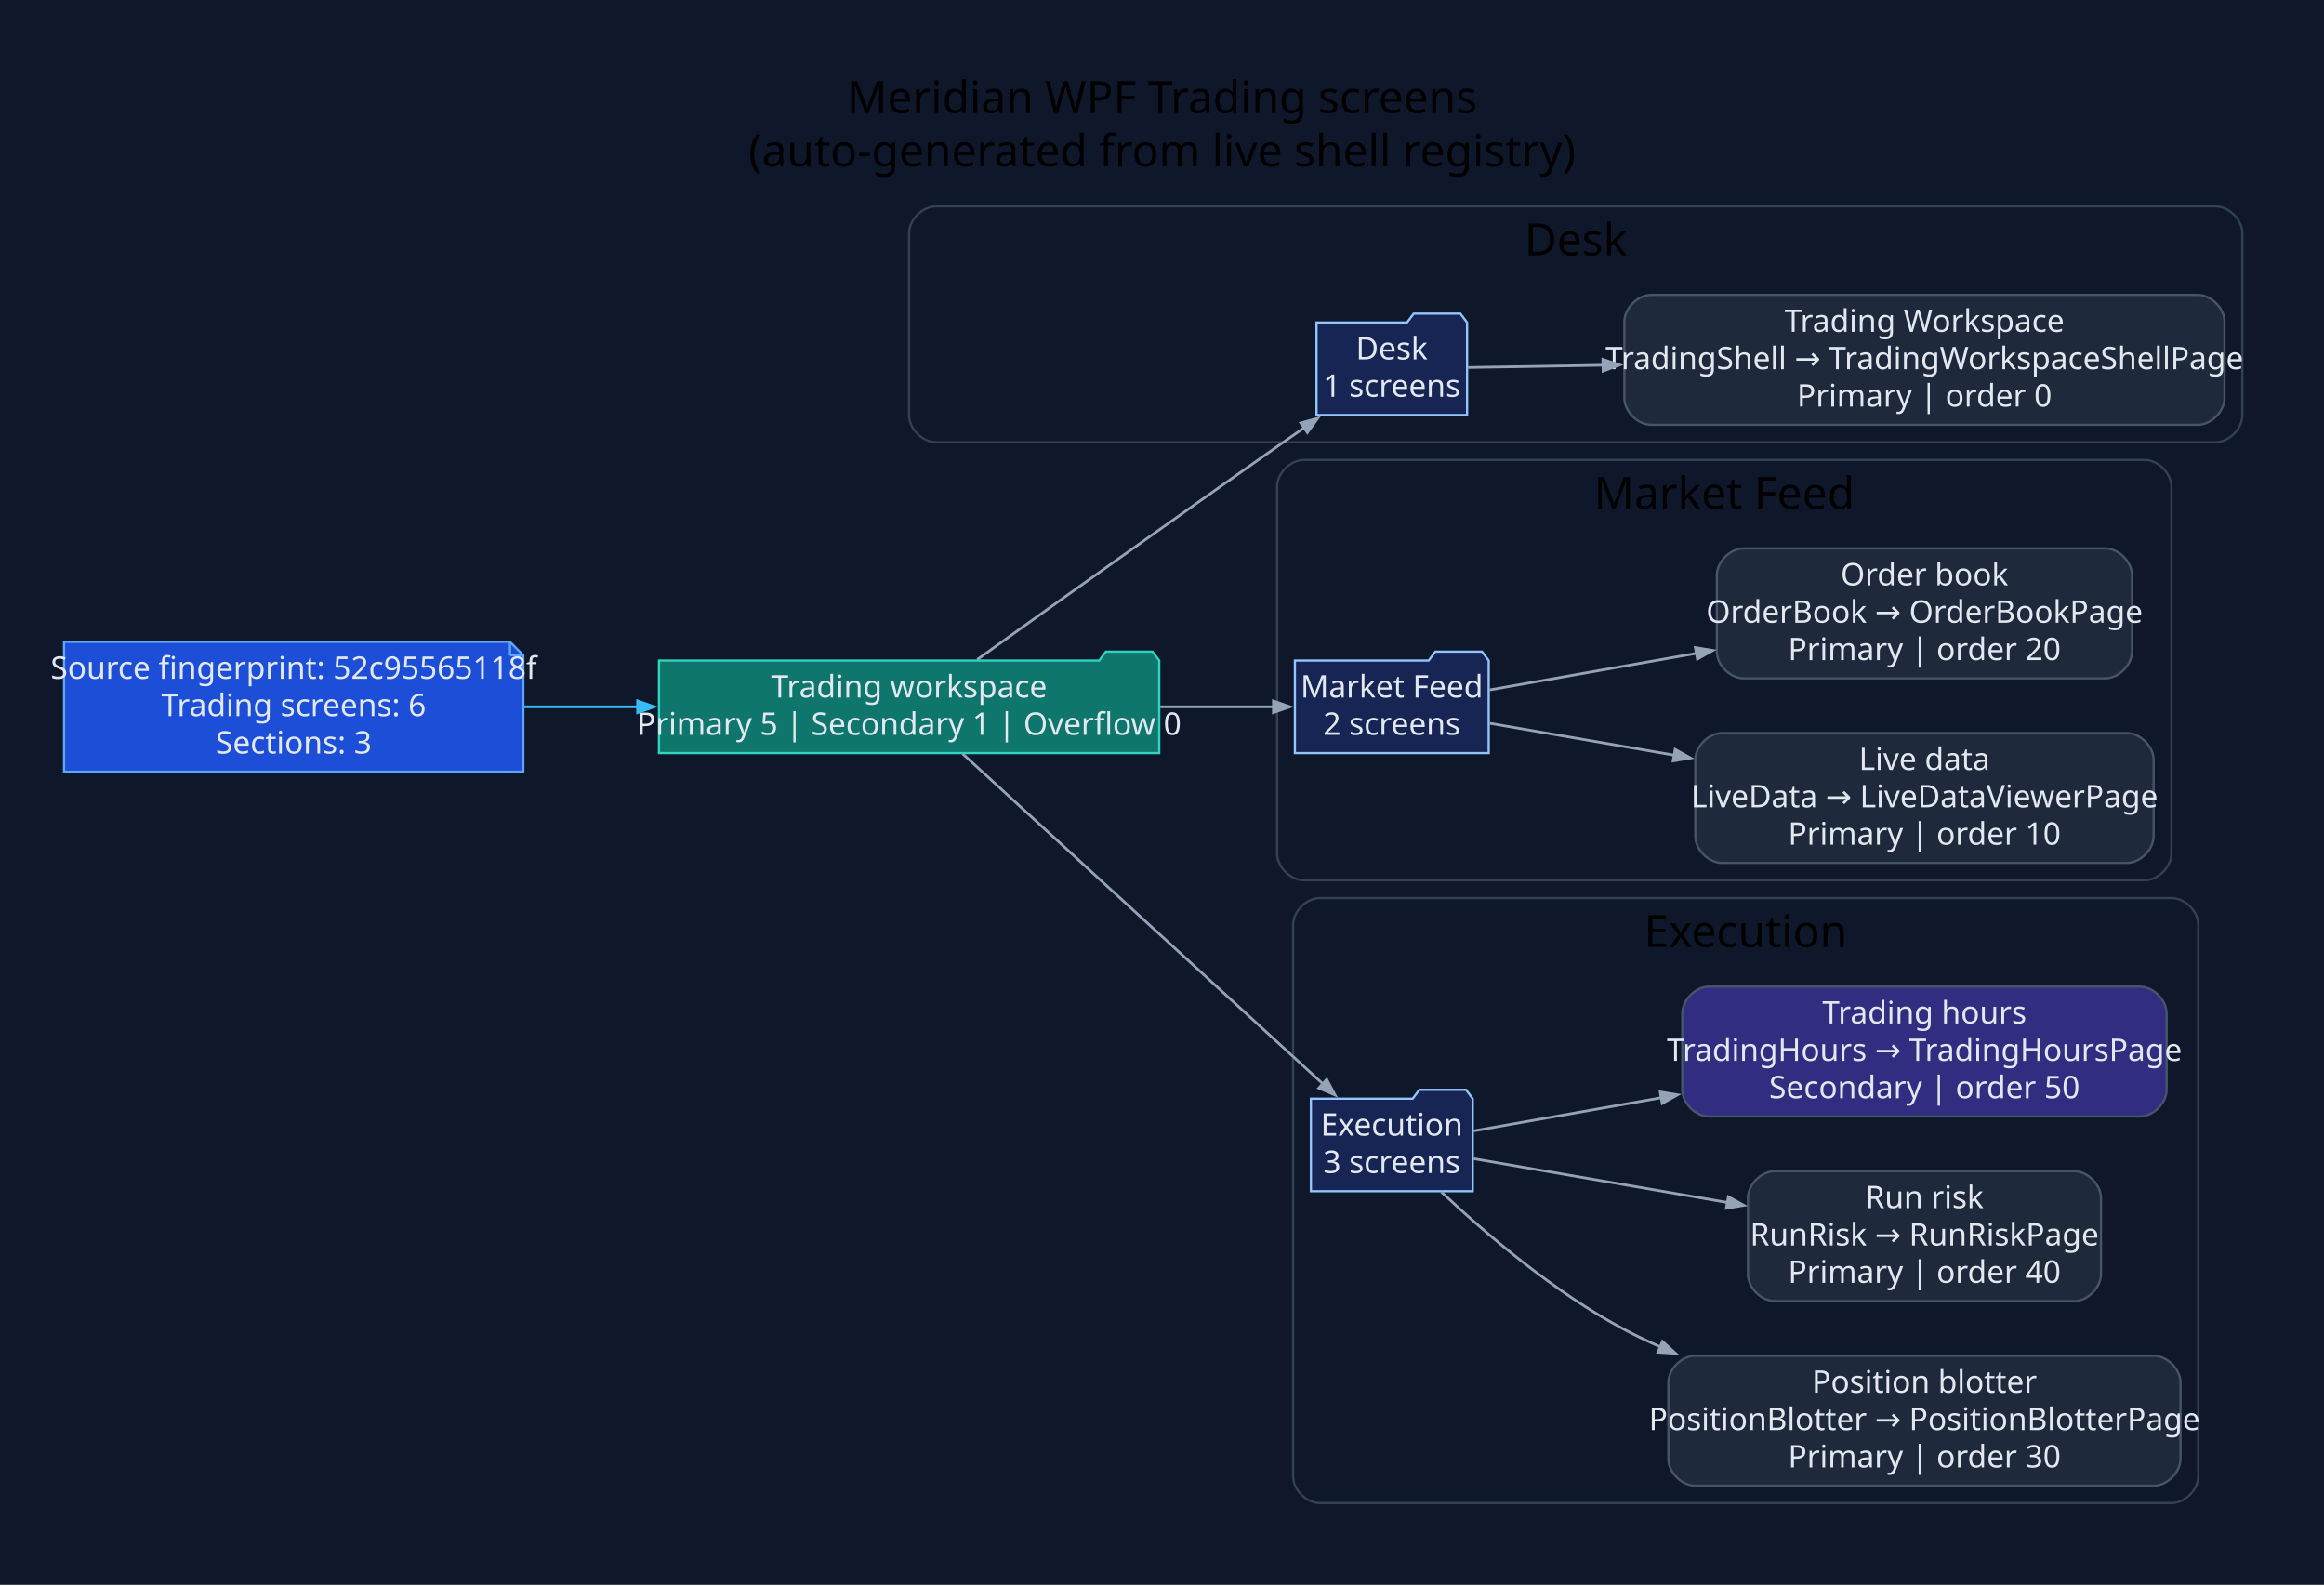
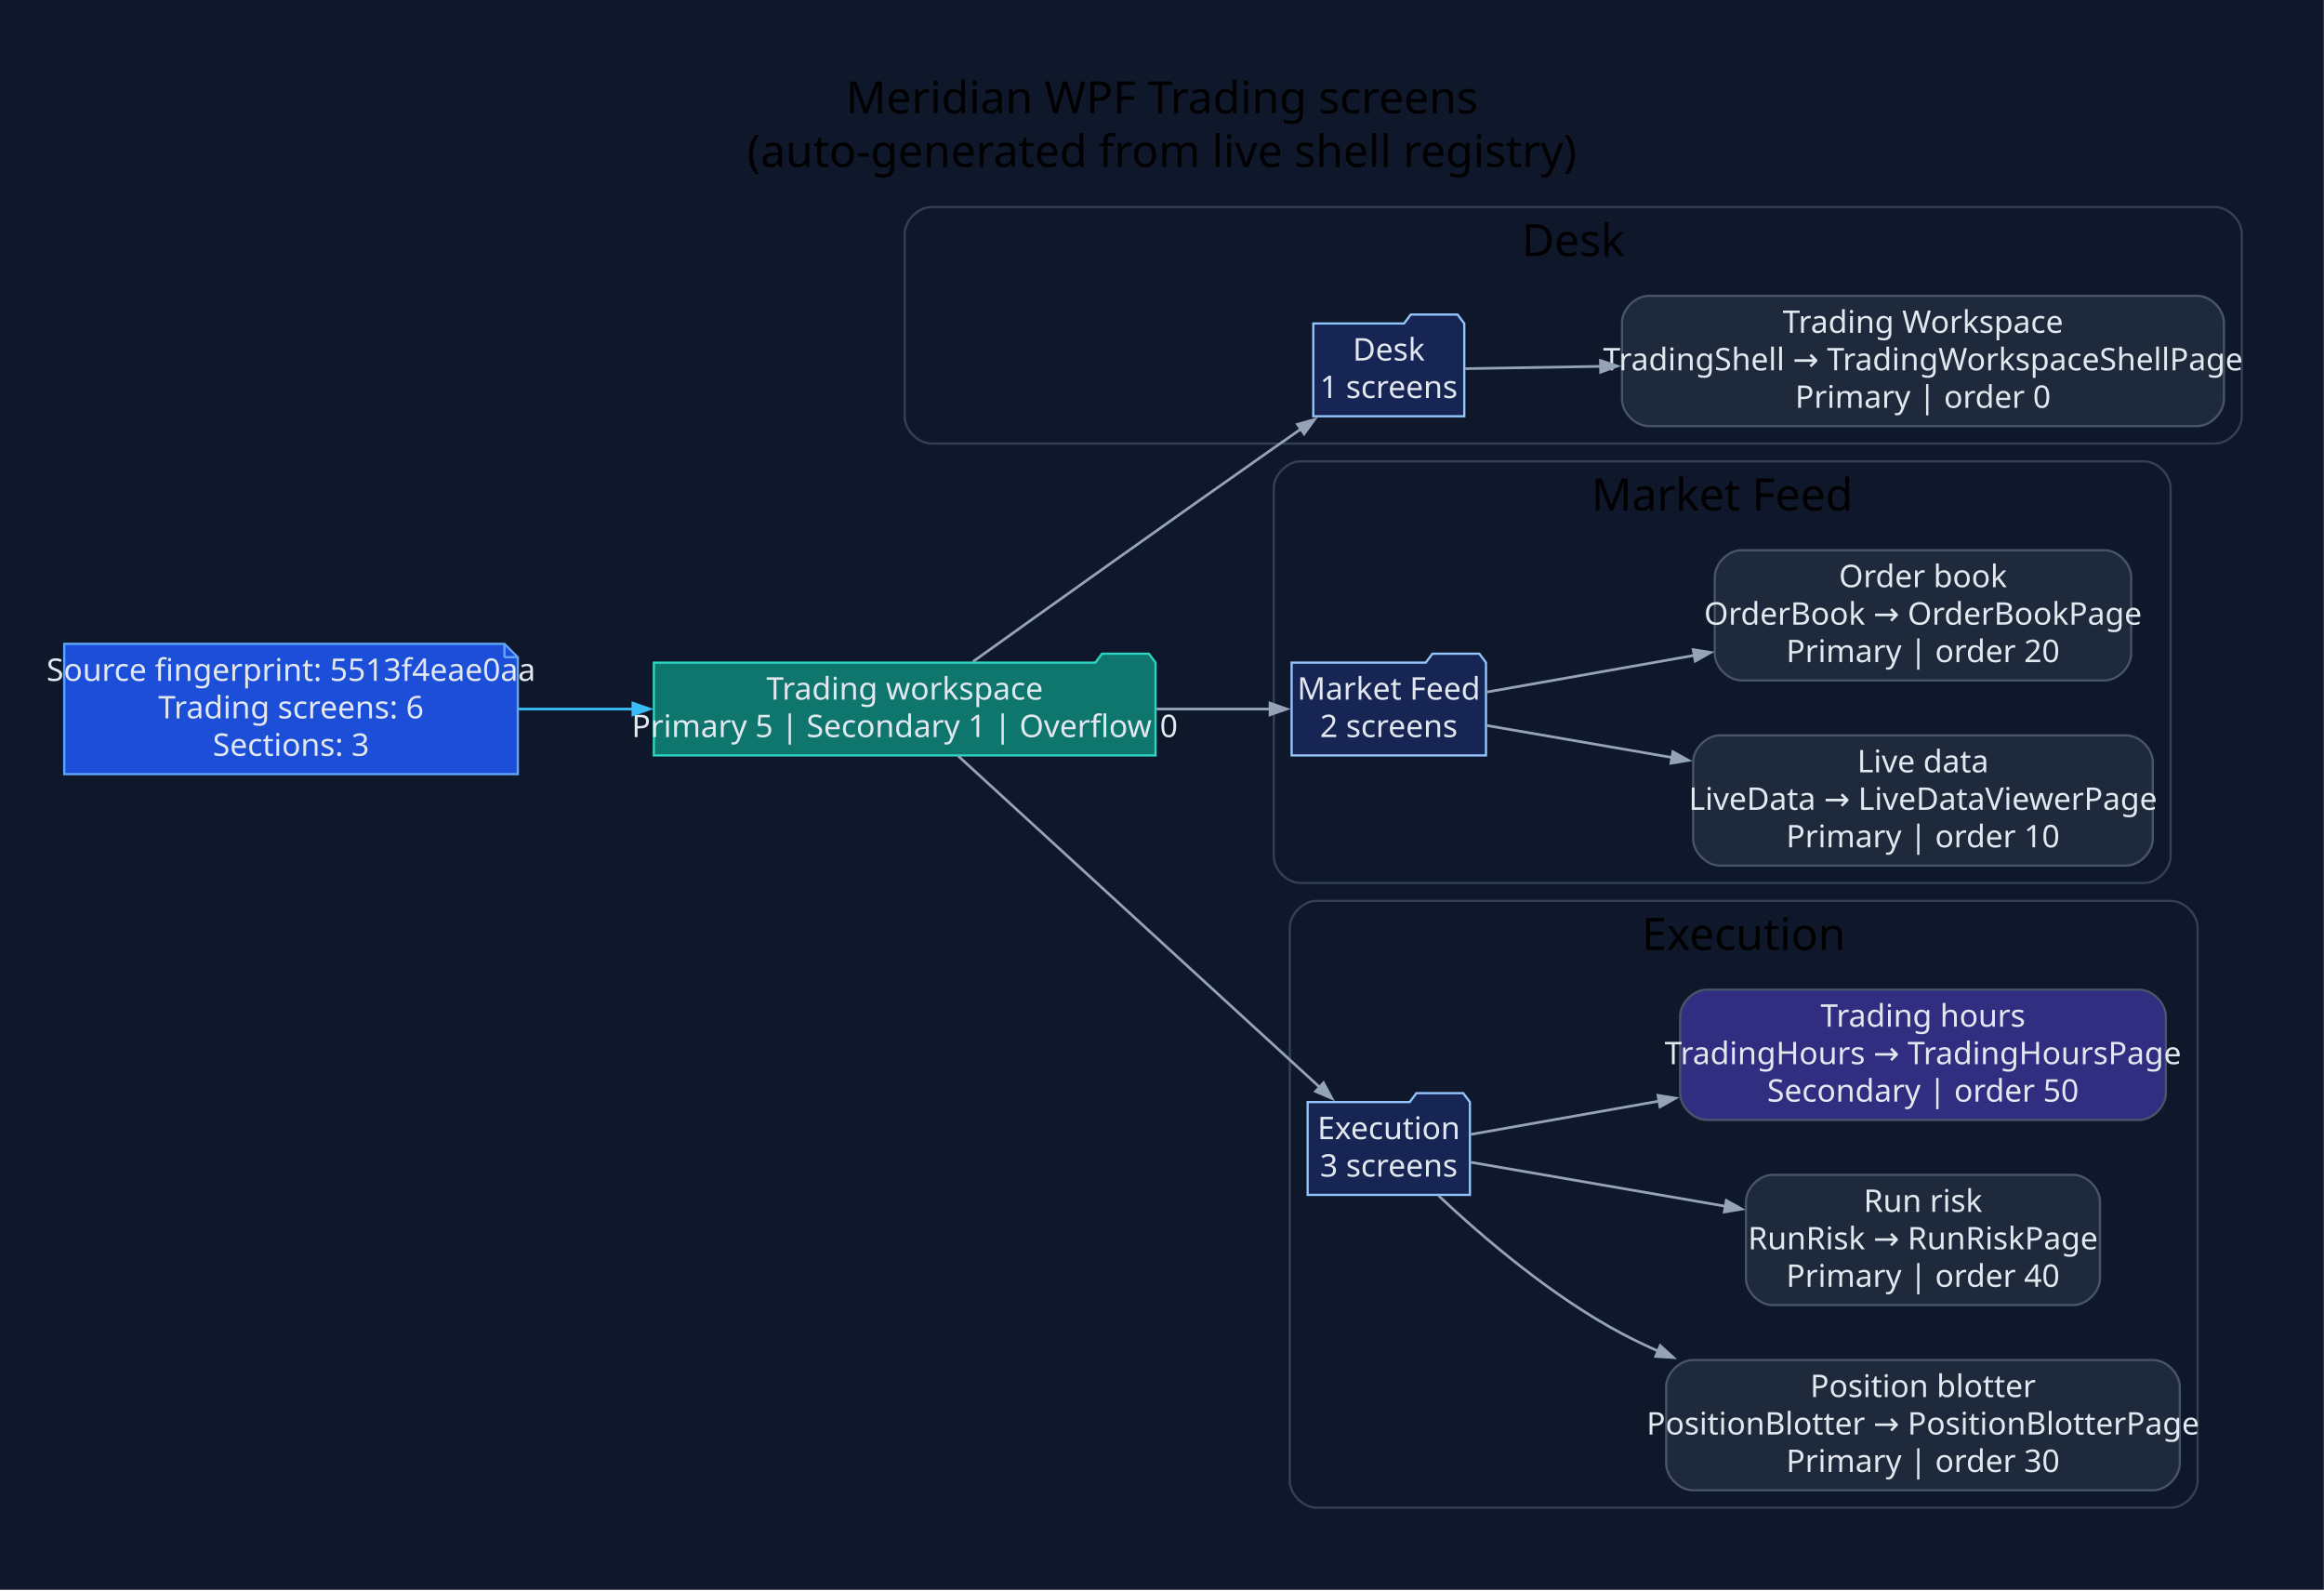
- <svg xmlns="http://www.w3.org/2000/svg" width="1045pt" height="713pt" viewBox="0.00 0.00 1045.00 713.00">
+ <svg xmlns="http://www.w3.org/2000/svg" width="1042pt" height="713pt" viewBox="0.00 0.00 1042.00 713.00">
  <g id="graph0" class="graph" transform="scale(1 1) rotate(0) translate(28.8 683.8)">
-     <polygon fill="#0f172a" stroke="none" points="-28.8,28.8 -28.8,-683.8 1016.27,-683.8 1016.27,28.8 -28.8,28.8" />
-     <text xml:space="preserve" text-anchor="middle" x="493.74" y="-633" font-family="Segoe UI" font-size="20.00">Meridian WPF Trading screens</text>
-     <text xml:space="preserve" text-anchor="middle" x="493.74" y="-609" font-family="Segoe UI" font-size="20.00">(auto-generated from live shell registry)</text>
+     <polygon fill="#0f172a" stroke="none" points="-28.8,28.8 -28.8,-683.8 1013.13,-683.8 1013.13,28.8 -28.8,28.8" />
+     <text xml:space="preserve" text-anchor="middle" x="492.16" y="-633" font-family="Segoe UI" font-size="20.00">Meridian WPF Trading screens</text>
+     <text xml:space="preserve" text-anchor="middle" x="492.16" y="-609" font-family="Segoe UI" font-size="20.00">(auto-generated from live shell registry)</text>
    <g id="clust1" class="cluster">
-       <path fill="#0f172a" stroke="#334155" d="M391.98,-485C391.98,-485 967.47,-485 967.47,-485 973.47,-485 979.47,-491 979.47,-497 979.47,-497 979.47,-579 979.47,-579 979.47,-585 973.47,-591 967.47,-591 967.47,-591 391.98,-591 391.98,-591 385.98,-591 379.98,-585 379.98,-579 379.98,-579 379.98,-497 379.98,-497 379.98,-491 385.98,-485 391.98,-485" />
-       <text xml:space="preserve" text-anchor="middle" x="679.73" y="-569" font-family="Segoe UI" font-size="20.00">Desk</text>
+       <path fill="#0f172a" stroke="#334155" d="M388.84,-485C388.84,-485 964.33,-485 964.33,-485 970.33,-485 976.33,-491 976.33,-497 976.33,-497 976.33,-579 976.33,-579 976.33,-585 970.33,-591 964.33,-591 964.33,-591 388.84,-591 388.84,-591 382.84,-591 376.84,-585 376.84,-579 376.84,-579 376.84,-497 376.84,-497 376.84,-491 382.84,-485 388.84,-485" />
+       <text xml:space="preserve" text-anchor="middle" x="676.58" y="-569" font-family="Segoe UI" font-size="20.00">Desk</text>
    </g>
    <g id="clust2" class="cluster">
-       <path fill="#0f172a" stroke="#334155" d="M557.46,-288C557.46,-288 935.58,-288 935.58,-288 941.58,-288 947.58,-294 947.58,-300 947.58,-300 947.58,-465 947.58,-465 947.58,-471 941.58,-477 935.58,-477 935.58,-477 557.46,-477 557.46,-477 551.46,-477 545.46,-471 545.46,-465 545.46,-465 545.46,-300 545.46,-300 545.46,-294 551.46,-288 557.46,-288" />
-       <text xml:space="preserve" text-anchor="middle" x="746.52" y="-455" font-family="Segoe UI" font-size="20.00">Market Feed</text>
+       <path fill="#0f172a" stroke="#334155" d="M554.31,-288C554.31,-288 932.43,-288 932.43,-288 938.43,-288 944.43,-294 944.43,-300 944.43,-300 944.43,-465 944.43,-465 944.43,-471 938.43,-477 932.43,-477 932.43,-477 554.31,-477 554.31,-477 548.31,-477 542.31,-471 542.31,-465 542.31,-465 542.31,-300 542.31,-300 542.31,-294 548.31,-288 554.31,-288" />
+       <text xml:space="preserve" text-anchor="middle" x="743.37" y="-455" font-family="Segoe UI" font-size="20.00">Market Feed</text>
    </g>
    <g id="clust3" class="cluster">
-       <path fill="#0f172a" stroke="#334155" d="M564.65,-8C564.65,-8 947.68,-8 947.68,-8 953.68,-8 959.68,-14 959.68,-20 959.68,-20 959.68,-268 959.68,-268 959.68,-274 953.68,-280 947.68,-280 947.68,-280 564.65,-280 564.65,-280 558.65,-280 552.65,-274 552.65,-268 552.65,-268 552.65,-20 552.65,-20 552.65,-14 558.65,-8 564.65,-8" />
-       <text xml:space="preserve" text-anchor="middle" x="756.16" y="-258" font-family="Segoe UI" font-size="20.00">Execution</text>
+       <path fill="#0f172a" stroke="#334155" d="M561.5,-8C561.5,-8 944.53,-8 944.53,-8 950.53,-8 956.53,-14 956.53,-20 956.53,-20 956.53,-268 956.53,-268 956.53,-274 950.53,-280 944.53,-280 944.53,-280 561.5,-280 561.5,-280 555.5,-280 549.5,-274 549.5,-268 549.5,-268 549.5,-20 549.5,-20 549.5,-14 555.5,-8 561.5,-8" />
+       <text xml:space="preserve" text-anchor="middle" x="753.02" y="-258" font-family="Segoe UI" font-size="20.00">Execution</text>
    </g>
    <g id="node1" class="node">
-       <polygon fill="#1d4ed8" stroke="#60a5fa" points="200.51,-395.2 0,-395.2 0,-336.8 206.51,-336.8 206.51,-389.2 200.51,-395.2" />
-       <polyline fill="none" stroke="#60a5fa" points="200.51,-395.2 200.51,-389.2" />
-       <polyline fill="none" stroke="#60a5fa" points="206.51,-389.2 200.51,-389.2" />
-       <text xml:space="preserve" text-anchor="middle" x="103.26" y="-378.6" font-family="Segoe UI" font-size="14.00" fill="#e2e8f0">Source fingerprint: 52c95565118f</text>
-       <text xml:space="preserve" text-anchor="middle" x="103.26" y="-361.8" font-family="Segoe UI" font-size="14.00" fill="#e2e8f0">Trading screens: 6</text>
-       <text xml:space="preserve" text-anchor="middle" x="103.26" y="-345" font-family="Segoe UI" font-size="14.00" fill="#e2e8f0">Sections: 3</text>
+       <polygon fill="#1d4ed8" stroke="#60a5fa" points="197.37,-395.2 0,-395.2 0,-336.8 203.37,-336.8 203.37,-389.2 197.37,-395.2" />
+       <polyline fill="none" stroke="#60a5fa" points="197.37,-395.2 197.37,-389.2" />
+       <polyline fill="none" stroke="#60a5fa" points="203.37,-389.2 197.37,-389.2" />
+       <text xml:space="preserve" text-anchor="middle" x="101.68" y="-378.6" font-family="Segoe UI" font-size="14.00" fill="#e2e8f0">Source fingerprint: 5513f4eae0aa</text>
+       <text xml:space="preserve" text-anchor="middle" x="101.68" y="-361.8" font-family="Segoe UI" font-size="14.00" fill="#e2e8f0">Trading screens: 6</text>
+       <text xml:space="preserve" text-anchor="middle" x="101.68" y="-345" font-family="Segoe UI" font-size="14.00" fill="#e2e8f0">Sections: 3</text>
    </g>
    <g id="node2" class="node">
-       <polygon fill="#0f766e" stroke="#2dd4bf" points="492.46,-386.8 489.46,-390.8 468.46,-390.8 465.46,-386.8 267.51,-386.8 267.51,-345.2 492.46,-345.2 492.46,-386.8" />
-       <text xml:space="preserve" text-anchor="middle" x="379.98" y="-370.2" font-family="Segoe UI" font-size="14.00" fill="#e2e8f0">Trading workspace</text>
-       <text xml:space="preserve" text-anchor="middle" x="379.98" y="-353.4" font-family="Segoe UI" font-size="14.00" fill="#e2e8f0">Primary 5 | Secondary 1 | Overflow 0</text>
+       <polygon fill="#0f766e" stroke="#2dd4bf" points="489.31,-386.8 486.31,-390.8 465.31,-390.8 462.31,-386.8 264.37,-386.8 264.37,-345.2 489.31,-345.2 489.31,-386.8" />
+       <text xml:space="preserve" text-anchor="middle" x="376.84" y="-370.2" font-family="Segoe UI" font-size="14.00" fill="#e2e8f0">Trading workspace</text>
+       <text xml:space="preserve" text-anchor="middle" x="376.84" y="-353.4" font-family="Segoe UI" font-size="14.00" fill="#e2e8f0">Primary 5 | Secondary 1 | Overflow 0</text>
    </g>
    <g id="edge1" class="edge">
-       <path fill="none" stroke="#38bdf8" stroke-width="1.2" d="M206.94,-366C223.69,-366 241.16,-366 258.29,-366" />
-       <polygon fill="#38bdf8" stroke="#38bdf8" stroke-width="1.2" points="257.89,-368.63 265.39,-366 257.89,-363.38 257.89,-368.63" />
+       <path fill="none" stroke="#38bdf8" stroke-width="1.2" d="M203.62,-366C220.44,-366 238.04,-366 255.3,-366" />
+       <polygon fill="#38bdf8" stroke="#38bdf8" stroke-width="1.2" points="254.97,-368.63 262.47,-366 254.97,-363.38 254.97,-368.63" />
    </g>
    <g id="node3" class="node">
-       <polygon fill="#172554" stroke="#93c5fd" points="630.88,-538.8 627.88,-542.8 606.88,-542.8 603.88,-538.8 563.18,-538.8 563.18,-497.2 630.88,-497.2 630.88,-538.8" />
-       <text xml:space="preserve" text-anchor="middle" x="597.03" y="-522.2" font-family="Segoe UI" font-size="14.00" fill="#e2e8f0">Desk</text>
-       <text xml:space="preserve" text-anchor="middle" x="597.03" y="-505.4" font-family="Segoe UI" font-size="14.00" fill="#e2e8f0">1 screens</text>
+       <polygon fill="#172554" stroke="#93c5fd" points="627.73,-538.8 624.73,-542.8 603.73,-542.8 600.73,-538.8 560.03,-538.8 560.03,-497.2 627.73,-497.2 627.73,-538.8" />
+       <text xml:space="preserve" text-anchor="middle" x="593.88" y="-522.2" font-family="Segoe UI" font-size="14.00" fill="#e2e8f0">Desk</text>
+       <text xml:space="preserve" text-anchor="middle" x="593.88" y="-505.4" font-family="Segoe UI" font-size="14.00" fill="#e2e8f0">1 screens</text>
    </g>
    <g id="edge2" class="edge">
-       <path fill="none" stroke="#94a3b8" stroke-width="1.2" d="M410.62,-387.25C443.48,-410.78 498.13,-449.79 545.46,-483 549.45,-485.8 553.62,-488.71 557.78,-491.61" />
-       <polygon fill="#94a3b8" stroke="#94a3b8" stroke-width="1.2" points="556.08,-493.62 563.74,-495.74 559.07,-489.31 556.08,-493.62" />
+       <path fill="none" stroke="#94a3b8" stroke-width="1.2" d="M407.47,-387.25C440.34,-410.78 494.98,-449.79 542.31,-483 546.3,-485.8 550.47,-488.71 554.64,-491.61" />
+       <polygon fill="#94a3b8" stroke="#94a3b8" stroke-width="1.2" points="552.94,-493.62 560.59,-495.74 555.93,-489.31 552.94,-493.62" />
    </g>
    <g id="node5" class="node">
-       <polygon fill="#172554" stroke="#93c5fd" points="640.6,-386.8 637.6,-390.8 616.6,-390.8 613.6,-386.8 553.46,-386.8 553.46,-345.2 640.6,-345.2 640.6,-386.8" />
-       <text xml:space="preserve" text-anchor="middle" x="597.03" y="-370.2" font-family="Segoe UI" font-size="14.00" fill="#e2e8f0">Market Feed</text>
-       <text xml:space="preserve" text-anchor="middle" x="597.03" y="-353.4" font-family="Segoe UI" font-size="14.00" fill="#e2e8f0">2 screens</text>
+       <polygon fill="#172554" stroke="#93c5fd" points="637.46,-386.8 634.46,-390.8 613.46,-390.8 610.46,-386.8 550.31,-386.8 550.31,-345.2 637.46,-345.2 637.46,-386.8" />
+       <text xml:space="preserve" text-anchor="middle" x="593.88" y="-370.2" font-family="Segoe UI" font-size="14.00" fill="#e2e8f0">Market Feed</text>
+       <text xml:space="preserve" text-anchor="middle" x="593.88" y="-353.4" font-family="Segoe UI" font-size="14.00" fill="#e2e8f0">2 screens</text>
    </g>
    <g id="edge4" class="edge">
-       <path fill="none" stroke="#94a3b8" stroke-width="1.2" d="M492.92,-366C510.83,-366 528.58,-366 544.18,-366" />
-       <polygon fill="#94a3b8" stroke="#94a3b8" stroke-width="1.2" points="543.78,-368.63 551.28,-366 543.78,-363.38 543.78,-368.63" />
+       <path fill="none" stroke="#94a3b8" stroke-width="1.2" d="M489.77,-366C507.69,-366 525.44,-366 541.03,-366" />
+       <polygon fill="#94a3b8" stroke="#94a3b8" stroke-width="1.2" points="540.63,-368.63 548.13,-366 540.63,-363.38 540.63,-368.63" />
    </g>
    <g id="node8" class="node">
-       <polygon fill="#172554" stroke="#93c5fd" points="633.41,-189.8 630.41,-193.8 609.41,-193.8 606.41,-189.8 560.65,-189.8 560.65,-148.2 633.41,-148.2 633.41,-189.8" />
-       <text xml:space="preserve" text-anchor="middle" x="597.03" y="-173.2" font-family="Segoe UI" font-size="14.00" fill="#e2e8f0">Execution</text>
-       <text xml:space="preserve" text-anchor="middle" x="597.03" y="-156.4" font-family="Segoe UI" font-size="14.00" fill="#e2e8f0">3 screens</text>
+       <polygon fill="#172554" stroke="#93c5fd" points="630.26,-189.8 627.26,-193.8 606.26,-193.8 603.26,-189.8 557.5,-189.8 557.5,-148.2 630.26,-148.2 630.26,-189.8" />
+       <text xml:space="preserve" text-anchor="middle" x="593.88" y="-173.2" font-family="Segoe UI" font-size="14.00" fill="#e2e8f0">Execution</text>
+       <text xml:space="preserve" text-anchor="middle" x="593.88" y="-156.4" font-family="Segoe UI" font-size="14.00" fill="#e2e8f0">3 screens</text>
    </g>
    <g id="edge7" class="edge">
-       <path fill="none" stroke="#94a3b8" stroke-width="1.2" d="M404,-344.92C443.18,-309.02 522.82,-236.06 566.21,-196.31" />
-       <polygon fill="#94a3b8" stroke="#94a3b8" stroke-width="1.2" points="567.76,-198.46 571.52,-191.46 564.21,-194.59 567.76,-198.46" />
+       <path fill="none" stroke="#94a3b8" stroke-width="1.2" d="M400.85,-344.92C440.04,-309.02 519.68,-236.06 563.07,-196.31" />
+       <polygon fill="#94a3b8" stroke="#94a3b8" stroke-width="1.2" points="564.61,-198.46 568.37,-191.46 561.07,-194.59 564.61,-198.46" />
    </g>
    <g id="node4" class="node">
-       <path fill="#1e293b" stroke="#475569" d="M959.47,-551.2C959.47,-551.2 713.6,-551.2 713.6,-551.2 707.6,-551.2 701.6,-545.2 701.6,-539.2 701.6,-539.2 701.6,-504.8 701.6,-504.8 701.6,-498.8 707.6,-492.8 713.6,-492.8 713.6,-492.8 959.47,-492.8 959.47,-492.8 965.47,-492.8 971.47,-498.8 971.47,-504.8 971.47,-504.8 971.47,-539.2 971.47,-539.2 971.47,-545.2 965.47,-551.2 959.47,-551.2" />
-       <text xml:space="preserve" text-anchor="middle" x="836.54" y="-534.6" font-family="Segoe UI" font-size="14.00" fill="#e2e8f0">Trading Workspace</text>
-       <text xml:space="preserve" text-anchor="middle" x="836.54" y="-517.8" font-family="Segoe UI" font-size="14.00" fill="#e2e8f0">TradingShell → TradingWorkspaceShellPage</text>
-       <text xml:space="preserve" text-anchor="middle" x="836.54" y="-501" font-family="Segoe UI" font-size="14.00" fill="#e2e8f0">Primary | order 0</text>
+       <path fill="#1e293b" stroke="#475569" d="M956.33,-551.2C956.33,-551.2 710.46,-551.2 710.46,-551.2 704.46,-551.2 698.46,-545.2 698.46,-539.2 698.46,-539.2 698.46,-504.8 698.46,-504.8 698.46,-498.8 704.46,-492.8 710.46,-492.8 710.46,-492.8 956.33,-492.8 956.33,-492.8 962.33,-492.8 968.33,-498.8 968.33,-504.8 968.33,-504.8 968.33,-539.2 968.33,-539.2 968.33,-545.2 962.33,-551.2 956.33,-551.2" />
+       <text xml:space="preserve" text-anchor="middle" x="833.39" y="-534.6" font-family="Segoe UI" font-size="14.00" fill="#e2e8f0">Trading Workspace</text>
+       <text xml:space="preserve" text-anchor="middle" x="833.39" y="-517.8" font-family="Segoe UI" font-size="14.00" fill="#e2e8f0">TradingShell → TradingWorkspaceShellPage</text>
+       <text xml:space="preserve" text-anchor="middle" x="833.39" y="-501" font-family="Segoe UI" font-size="14.00" fill="#e2e8f0">Primary | order 0</text>
    </g>
    <g id="edge3" class="edge">
-       <path fill="none" stroke="#94a3b8" stroke-width="1.2" d="M631.3,-518.56C647.98,-518.84 669.45,-519.2 692.18,-519.59" />
-       <polygon fill="#94a3b8" stroke="#94a3b8" stroke-width="1.2" points="691.92,-522.21 699.47,-519.71 692.01,-516.96 691.92,-522.21" />
+       <path fill="none" stroke="#94a3b8" stroke-width="1.2" d="M628.16,-518.56C644.84,-518.84 666.31,-519.2 689.03,-519.59" />
+       <polygon fill="#94a3b8" stroke="#94a3b8" stroke-width="1.2" points="688.78,-522.21 696.32,-519.71 688.87,-516.96 688.78,-522.21" />
    </g>
    <g id="node6" class="node">
-       <path fill="#1e293b" stroke="#475569" d="M927.58,-354.2C927.58,-354.2 745.5,-354.2 745.5,-354.2 739.5,-354.2 733.5,-348.2 733.5,-342.2 733.5,-342.2 733.5,-307.8 733.5,-307.8 733.5,-301.8 739.5,-295.8 745.5,-295.8 745.5,-295.8 927.58,-295.8 927.58,-295.8 933.58,-295.8 939.58,-301.8 939.58,-307.8 939.58,-307.8 939.58,-342.2 939.58,-342.2 939.58,-348.2 933.58,-354.2 927.58,-354.2" />
-       <text xml:space="preserve" text-anchor="middle" x="836.54" y="-337.6" font-family="Segoe UI" font-size="14.00" fill="#e2e8f0">Live data</text>
-       <text xml:space="preserve" text-anchor="middle" x="836.54" y="-320.8" font-family="Segoe UI" font-size="14.00" fill="#e2e8f0">LiveData → LiveDataViewerPage</text>
-       <text xml:space="preserve" text-anchor="middle" x="836.54" y="-304" font-family="Segoe UI" font-size="14.00" fill="#e2e8f0">Primary | order 10</text>
+       <path fill="#1e293b" stroke="#475569" d="M924.43,-354.2C924.43,-354.2 742.35,-354.2 742.35,-354.2 736.35,-354.2 730.35,-348.2 730.35,-342.2 730.35,-342.2 730.35,-307.8 730.35,-307.8 730.35,-301.8 736.35,-295.8 742.35,-295.8 742.35,-295.8 924.43,-295.8 924.43,-295.8 930.43,-295.8 936.43,-301.8 936.43,-307.8 936.43,-307.8 936.43,-342.2 936.43,-342.2 936.43,-348.2 930.43,-354.2 924.43,-354.2" />
+       <text xml:space="preserve" text-anchor="middle" x="833.39" y="-337.6" font-family="Segoe UI" font-size="14.00" fill="#e2e8f0">Live data</text>
+       <text xml:space="preserve" text-anchor="middle" x="833.39" y="-320.8" font-family="Segoe UI" font-size="14.00" fill="#e2e8f0">LiveData → LiveDataViewerPage</text>
+       <text xml:space="preserve" text-anchor="middle" x="833.39" y="-304" font-family="Segoe UI" font-size="14.00" fill="#e2e8f0">Primary | order 10</text>
    </g>
    <g id="edge5" class="edge">
-       <path fill="none" stroke="#94a3b8" stroke-width="1.2" d="M641.04,-358.58C664.42,-354.54 694.52,-349.34 724.03,-344.25" />
-       <polygon fill="#94a3b8" stroke="#94a3b8" stroke-width="1.2" points="724.43,-346.84 731.37,-342.98 723.53,-341.67 724.43,-346.84" />
+       <path fill="none" stroke="#94a3b8" stroke-width="1.2" d="M637.9,-358.58C661.28,-354.54 691.38,-349.34 720.89,-344.25" />
+       <polygon fill="#94a3b8" stroke="#94a3b8" stroke-width="1.2" points="721.28,-346.84 728.23,-342.98 720.39,-341.67 721.28,-346.84" />
    </g>
    <g id="node7" class="node">
-       <path fill="#1e293b" stroke="#475569" d="M917.88,-437.2C917.88,-437.2 755.19,-437.2 755.19,-437.2 749.19,-437.2 743.19,-431.2 743.19,-425.2 743.19,-425.2 743.19,-390.8 743.19,-390.8 743.19,-384.8 749.19,-378.8 755.19,-378.8 755.19,-378.8 917.88,-378.8 917.88,-378.8 923.88,-378.8 929.88,-384.8 929.88,-390.8 929.88,-390.8 929.88,-425.2 929.88,-425.2 929.88,-431.2 923.88,-437.2 917.88,-437.2" />
-       <text xml:space="preserve" text-anchor="middle" x="836.54" y="-420.6" font-family="Segoe UI" font-size="14.00" fill="#e2e8f0">Order book</text>
-       <text xml:space="preserve" text-anchor="middle" x="836.54" y="-403.8" font-family="Segoe UI" font-size="14.00" fill="#e2e8f0">OrderBook → OrderBookPage</text>
-       <text xml:space="preserve" text-anchor="middle" x="836.54" y="-387" font-family="Segoe UI" font-size="14.00" fill="#e2e8f0">Primary | order 20</text>
+       <path fill="#1e293b" stroke="#475569" d="M914.73,-437.2C914.73,-437.2 752.05,-437.2 752.05,-437.2 746.05,-437.2 740.05,-431.2 740.05,-425.2 740.05,-425.2 740.05,-390.8 740.05,-390.8 740.05,-384.8 746.05,-378.8 752.05,-378.8 752.05,-378.8 914.73,-378.8 914.73,-378.8 920.73,-378.8 926.73,-384.8 926.73,-390.8 926.73,-390.8 926.73,-425.2 926.73,-425.2 926.73,-431.2 920.73,-437.2 914.73,-437.2" />
+       <text xml:space="preserve" text-anchor="middle" x="833.39" y="-420.6" font-family="Segoe UI" font-size="14.00" fill="#e2e8f0">Order book</text>
+       <text xml:space="preserve" text-anchor="middle" x="833.39" y="-403.8" font-family="Segoe UI" font-size="14.00" fill="#e2e8f0">OrderBook → OrderBookPage</text>
+       <text xml:space="preserve" text-anchor="middle" x="833.39" y="-387" font-family="Segoe UI" font-size="14.00" fill="#e2e8f0">Primary | order 20</text>
    </g>
    <g id="edge6" class="edge">
-       <path fill="none" stroke="#94a3b8" stroke-width="1.2" d="M641.04,-373.61C667.07,-378.21 701.42,-384.28 734.01,-390.05" />
-       <polygon fill="#94a3b8" stroke="#94a3b8" stroke-width="1.2" points="733.52,-392.62 741.36,-391.35 734.43,-387.46 733.52,-392.62" />
+       <path fill="none" stroke="#94a3b8" stroke-width="1.2" d="M637.9,-373.61C663.92,-378.21 698.28,-384.28 730.87,-390.05" />
+       <polygon fill="#94a3b8" stroke="#94a3b8" stroke-width="1.2" points="730.37,-392.62 738.21,-391.35 731.29,-387.46 730.37,-392.62" />
    </g>
    <g id="node9" class="node">
-       <path fill="#1e293b" stroke="#475569" d="M939.68,-74.2C939.68,-74.2 733.39,-74.2 733.39,-74.2 727.39,-74.2 721.39,-68.2 721.39,-62.2 721.39,-62.2 721.39,-27.8 721.39,-27.8 721.39,-21.8 727.39,-15.8 733.39,-15.8 733.39,-15.8 939.68,-15.8 939.68,-15.8 945.68,-15.8 951.68,-21.8 951.68,-27.8 951.68,-27.8 951.68,-62.2 951.68,-62.2 951.68,-68.2 945.68,-74.2 939.68,-74.2" />
-       <text xml:space="preserve" text-anchor="middle" x="836.54" y="-57.6" font-family="Segoe UI" font-size="14.00" fill="#e2e8f0">Position blotter</text>
-       <text xml:space="preserve" text-anchor="middle" x="836.54" y="-40.8" font-family="Segoe UI" font-size="14.00" fill="#e2e8f0">PositionBlotter → PositionBlotterPage</text>
-       <text xml:space="preserve" text-anchor="middle" x="836.54" y="-24" font-family="Segoe UI" font-size="14.00" fill="#e2e8f0">Primary | order 30</text>
+       <path fill="#1e293b" stroke="#475569" d="M936.53,-74.2C936.53,-74.2 730.25,-74.2 730.25,-74.2 724.25,-74.2 718.25,-68.2 718.25,-62.2 718.25,-62.2 718.25,-27.8 718.25,-27.8 718.25,-21.8 724.25,-15.8 730.25,-15.8 730.25,-15.8 936.53,-15.8 936.53,-15.8 942.53,-15.8 948.53,-21.8 948.53,-27.8 948.53,-27.8 948.53,-62.2 948.53,-62.2 948.53,-68.2 942.53,-74.2 936.53,-74.2" />
+       <text xml:space="preserve" text-anchor="middle" x="833.39" y="-57.6" font-family="Segoe UI" font-size="14.00" fill="#e2e8f0">Position blotter</text>
+       <text xml:space="preserve" text-anchor="middle" x="833.39" y="-40.8" font-family="Segoe UI" font-size="14.00" fill="#e2e8f0">PositionBlotter → PositionBlotterPage</text>
+       <text xml:space="preserve" text-anchor="middle" x="833.39" y="-24" font-family="Segoe UI" font-size="14.00" fill="#e2e8f0">Primary | order 30</text>
    </g>
    <g id="edge8" class="edge">
-       <path fill="none" stroke="#94a3b8" stroke-width="1.2" d="M619.31,-147.87C639.12,-129.25 670.23,-102.59 701.6,-86 706.87,-83.21 712.36,-80.58 717.98,-78.11" />
-       <polygon fill="#94a3b8" stroke="#94a3b8" stroke-width="1.2" points="718.74,-80.64 724.63,-75.3 716.7,-75.8 718.74,-80.64" />
+       <path fill="none" stroke="#94a3b8" stroke-width="1.2" d="M616.17,-147.87C635.98,-129.25 667.08,-102.59 698.46,-86 703.73,-83.21 709.22,-80.58 714.84,-78.11" />
+       <polygon fill="#94a3b8" stroke="#94a3b8" stroke-width="1.2" points="715.6,-80.64 721.48,-75.3 713.55,-75.8 715.6,-80.64" />
    </g>
    <g id="node10" class="node">
-       <path fill="#1e293b" stroke="#475569" d="M903.91,-157.2C903.91,-157.2 769.17,-157.2 769.17,-157.2 763.17,-157.2 757.17,-151.2 757.17,-145.2 757.17,-145.2 757.17,-110.8 757.17,-110.8 757.17,-104.8 763.17,-98.8 769.17,-98.8 769.17,-98.8 903.91,-98.8 903.91,-98.8 909.91,-98.8 915.91,-104.8 915.91,-110.8 915.91,-110.8 915.91,-145.2 915.91,-145.2 915.91,-151.2 909.91,-157.2 903.91,-157.2" />
-       <text xml:space="preserve" text-anchor="middle" x="836.54" y="-140.6" font-family="Segoe UI" font-size="14.00" fill="#e2e8f0">Run risk</text>
-       <text xml:space="preserve" text-anchor="middle" x="836.54" y="-123.8" font-family="Segoe UI" font-size="14.00" fill="#e2e8f0">RunRisk → RunRiskPage</text>
-       <text xml:space="preserve" text-anchor="middle" x="836.54" y="-107" font-family="Segoe UI" font-size="14.00" fill="#e2e8f0">Primary | order 40</text>
+       <path fill="#1e293b" stroke="#475569" d="M900.76,-157.2C900.76,-157.2 766.02,-157.2 766.02,-157.2 760.02,-157.2 754.02,-151.2 754.02,-145.2 754.02,-145.2 754.02,-110.8 754.02,-110.8 754.02,-104.8 760.02,-98.8 766.02,-98.8 766.02,-98.8 900.76,-98.8 900.76,-98.8 906.76,-98.8 912.76,-104.8 912.76,-110.8 912.76,-110.8 912.76,-145.2 912.76,-145.2 912.76,-151.2 906.76,-157.2 900.76,-157.2" />
+       <text xml:space="preserve" text-anchor="middle" x="833.39" y="-140.6" font-family="Segoe UI" font-size="14.00" fill="#e2e8f0">Run risk</text>
+       <text xml:space="preserve" text-anchor="middle" x="833.39" y="-123.8" font-family="Segoe UI" font-size="14.00" fill="#e2e8f0">RunRisk → RunRiskPage</text>
+       <text xml:space="preserve" text-anchor="middle" x="833.39" y="-107" font-family="Segoe UI" font-size="14.00" fill="#e2e8f0">Primary | order 40</text>
    </g>
    <g id="edge9" class="edge">
-       <path fill="none" stroke="#94a3b8" stroke-width="1.2" d="M633.84,-162.82C664.08,-157.6 708.65,-149.9 748.21,-143.07" />
-       <polygon fill="#94a3b8" stroke="#94a3b8" stroke-width="1.2" points="748.36,-145.71 755.3,-141.85 747.47,-140.54 748.36,-145.71" />
+       <path fill="none" stroke="#94a3b8" stroke-width="1.2" d="M630.7,-162.82C660.94,-157.6 705.51,-149.9 745.07,-143.07" />
+       <polygon fill="#94a3b8" stroke="#94a3b8" stroke-width="1.2" points="745.21,-145.71 752.16,-141.85 744.32,-140.54 745.21,-145.71" />
    </g>
    <g id="node11" class="node">
-       <path fill="#312e81" stroke="#475569" d="M933.43,-240.2C933.43,-240.2 739.64,-240.2 739.64,-240.2 733.64,-240.2 727.64,-234.2 727.64,-228.2 727.64,-228.2 727.64,-193.8 727.64,-193.8 727.64,-187.8 733.64,-181.8 739.64,-181.8 739.64,-181.8 933.43,-181.8 933.43,-181.8 939.43,-181.8 945.43,-187.8 945.43,-193.8 945.43,-193.8 945.43,-228.2 945.43,-228.2 945.43,-234.2 939.43,-240.2 933.43,-240.2" />
-       <text xml:space="preserve" text-anchor="middle" x="836.54" y="-223.6" font-family="Segoe UI" font-size="14.00" fill="#e2e8f0">Trading hours</text>
-       <text xml:space="preserve" text-anchor="middle" x="836.54" y="-206.8" font-family="Segoe UI" font-size="14.00" fill="#e2e8f0">TradingHours → TradingHoursPage</text>
-       <text xml:space="preserve" text-anchor="middle" x="836.54" y="-190" font-family="Segoe UI" font-size="14.00" fill="#e2e8f0">Secondary | order 50</text>
+       <path fill="#312e81" stroke="#475569" d="M930.29,-240.2C930.29,-240.2 736.5,-240.2 736.5,-240.2 730.5,-240.2 724.5,-234.2 724.5,-228.2 724.5,-228.2 724.5,-193.8 724.5,-193.8 724.5,-187.8 730.5,-181.8 736.5,-181.8 736.5,-181.8 930.29,-181.8 930.29,-181.8 936.29,-181.8 942.29,-187.8 942.29,-193.8 942.29,-193.8 942.29,-228.2 942.29,-228.2 942.29,-234.2 936.29,-240.2 930.29,-240.2" />
+       <text xml:space="preserve" text-anchor="middle" x="833.39" y="-223.6" font-family="Segoe UI" font-size="14.00" fill="#e2e8f0">Trading hours</text>
+       <text xml:space="preserve" text-anchor="middle" x="833.39" y="-206.8" font-family="Segoe UI" font-size="14.00" fill="#e2e8f0">TradingHours → TradingHoursPage</text>
+       <text xml:space="preserve" text-anchor="middle" x="833.39" y="-190" font-family="Segoe UI" font-size="14.00" fill="#e2e8f0">Secondary | order 50</text>
    </g>
    <g id="edge10" class="edge">
-       <path fill="none" stroke="#94a3b8" stroke-width="1.2" d="M633.84,-175.33C656.61,-179.36 687.49,-184.82 718.25,-190.26" />
-       <polygon fill="#94a3b8" stroke="#94a3b8" stroke-width="1.2" points="717.71,-192.83 725.55,-191.55 718.62,-187.66 717.71,-192.83" />
+       <path fill="none" stroke="#94a3b8" stroke-width="1.2" d="M630.7,-175.33C653.46,-179.36 684.35,-184.82 715.1,-190.26" />
+       <polygon fill="#94a3b8" stroke="#94a3b8" stroke-width="1.2" points="714.57,-192.83 722.41,-191.55 715.48,-187.66 714.57,-192.83" />
    </g>
  </g>
</svg>
